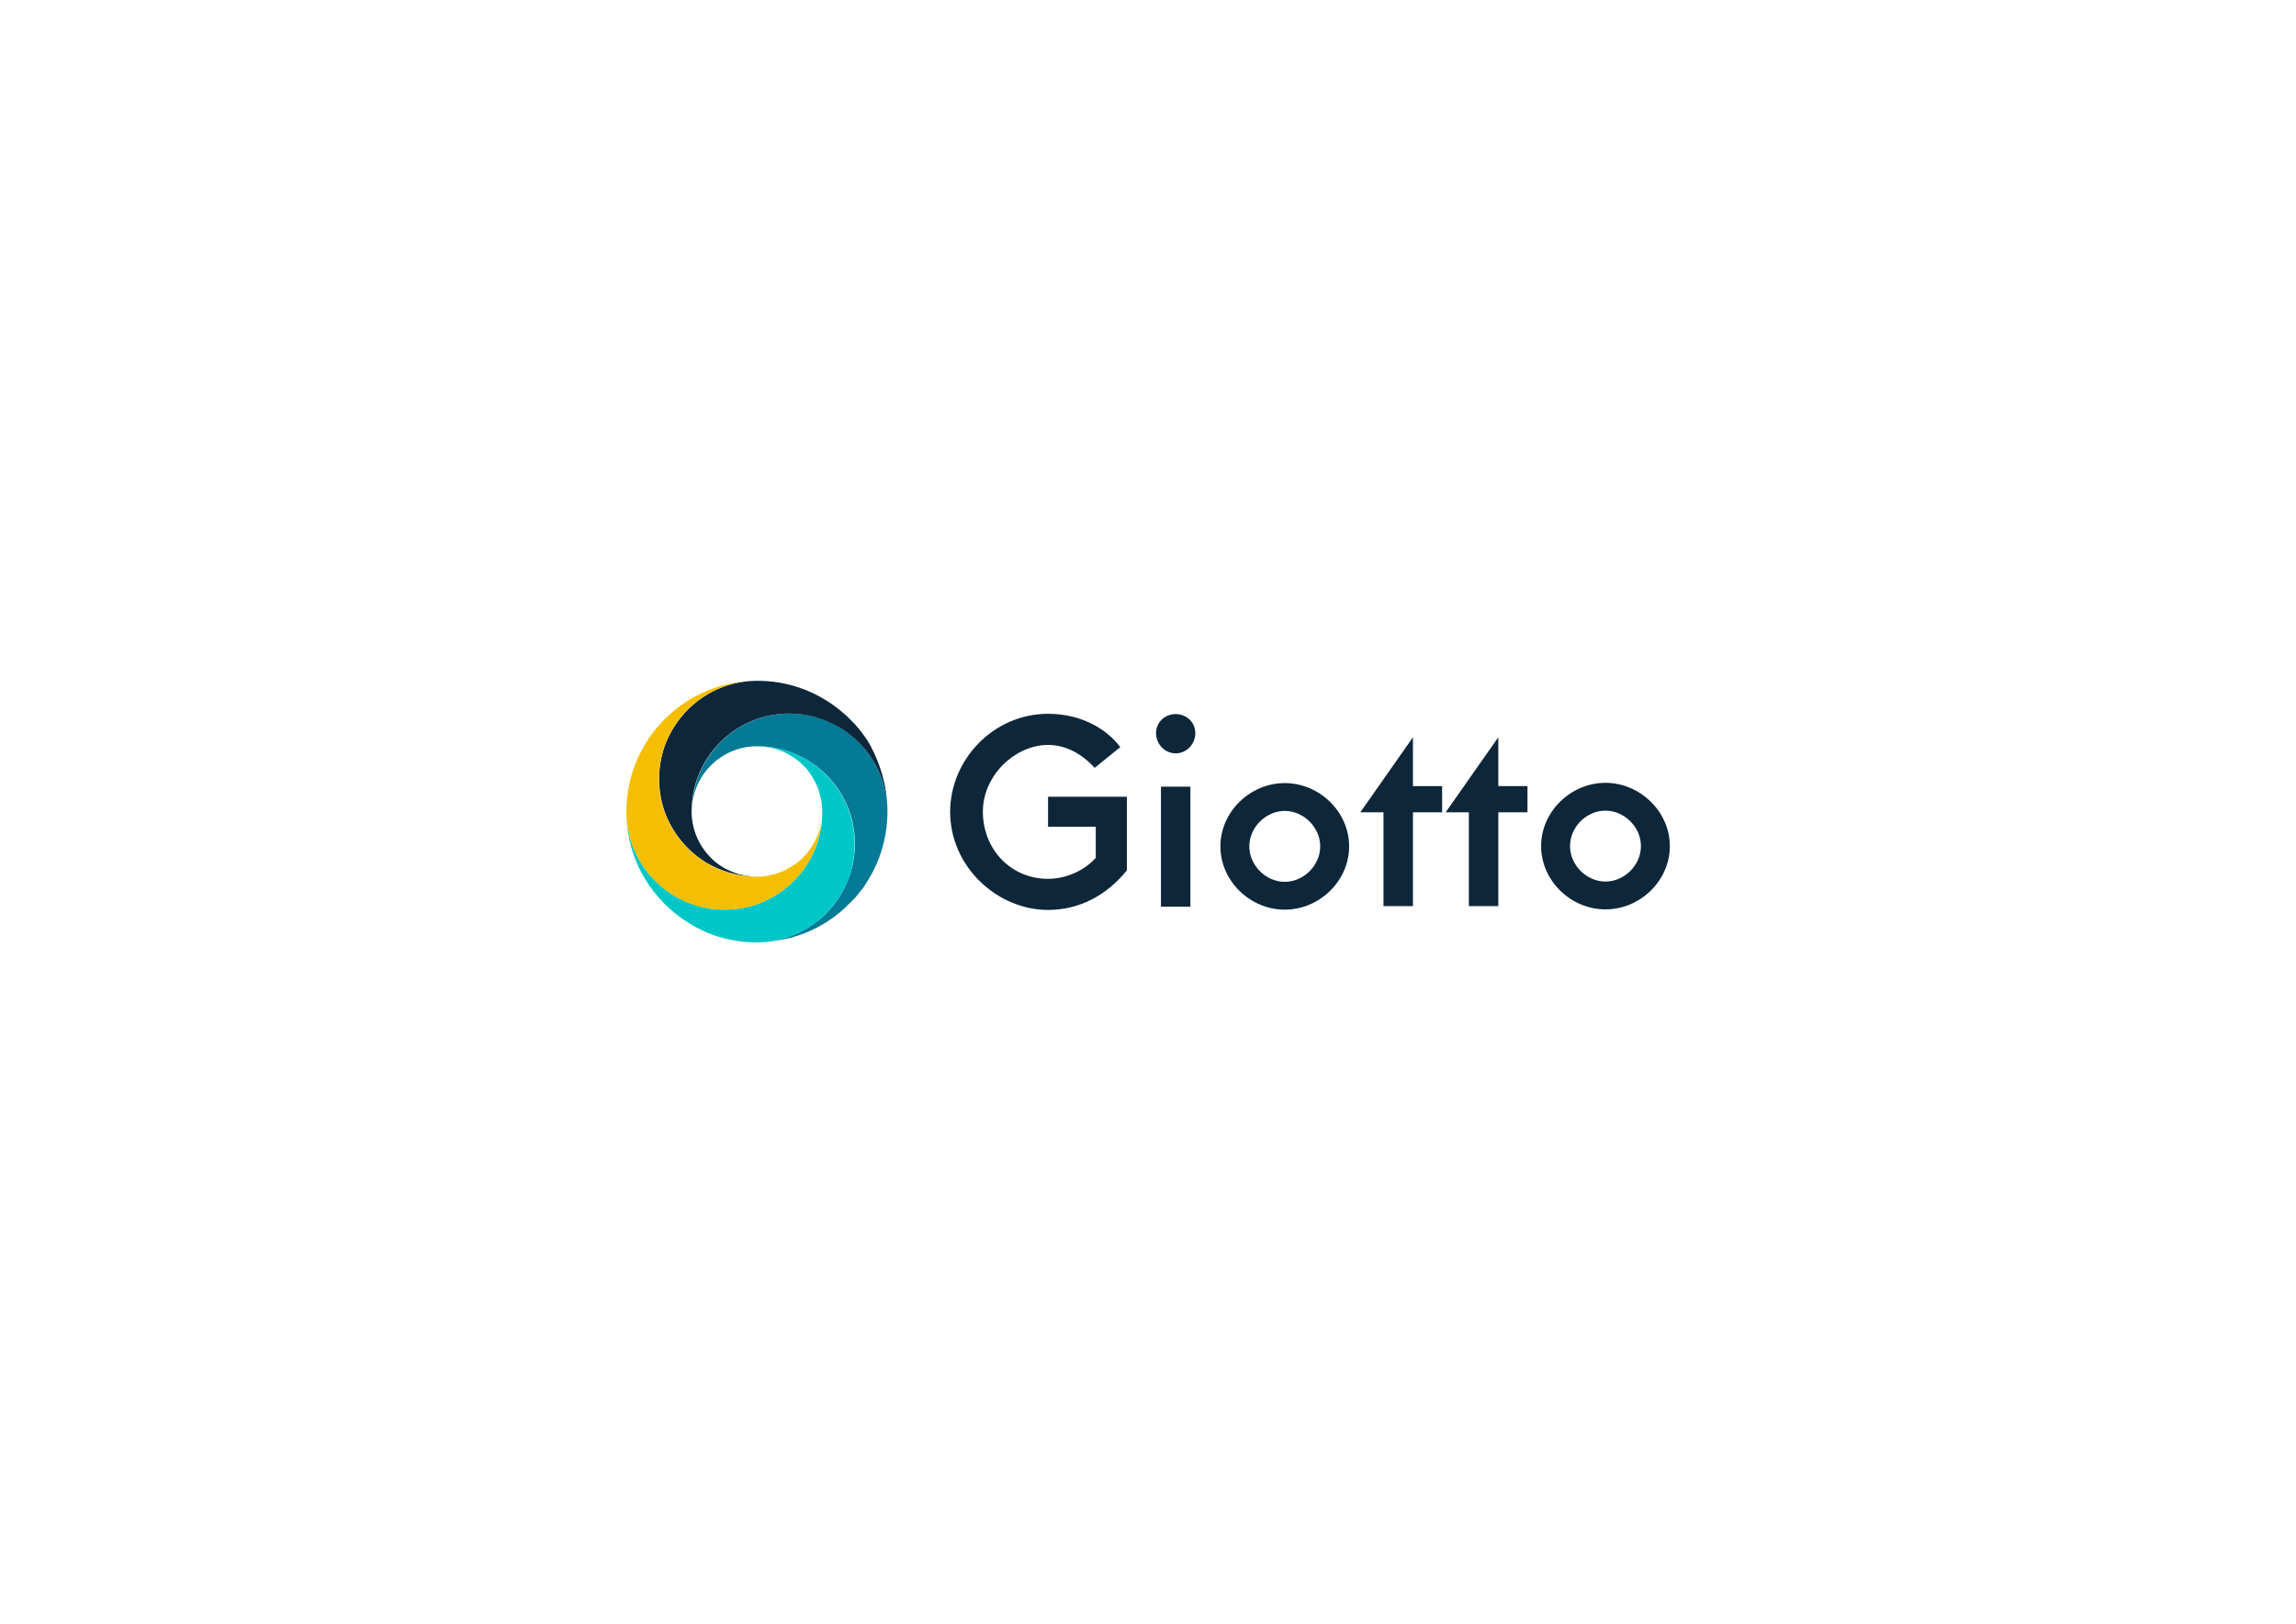
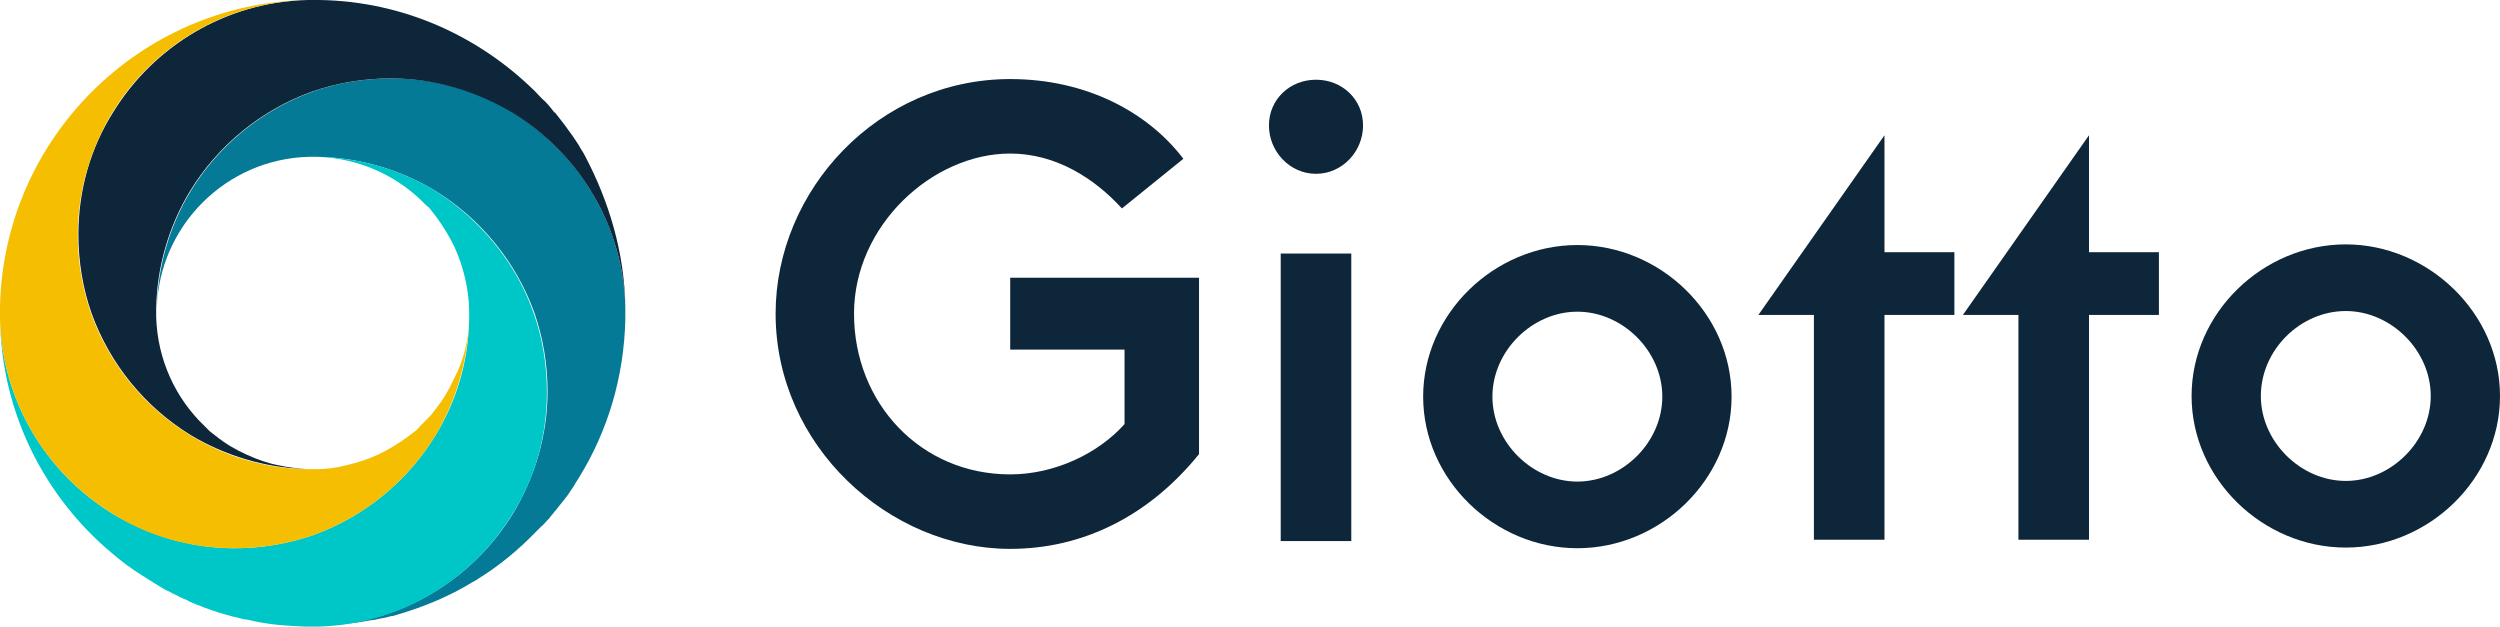
- <svg xmlns="http://www.w3.org/2000/svg" version="1.1" id="Livello_1" x="0px" y="0px" viewBox="0 0 841.9 595.3" style="enable-background:new 0 0 841.9 595.3;" xml:space="preserve">
-   <style type="text/css">
+ <svg xmlns="http://www.w3.org/2000/svg" height="95.9" width="382.6" xml:space="preserve" viewBox="0 0 382.6 95.9" y="0px" x="0px" id="Livello_1" version="1.1">
+   <defs id="defs108" />
+   <style id="style79" type="text/css">
	.st0{fill:#057A96;}
	.st1{fill:#0E2639;}
	.st2{fill:#00C7C7;}
	.st3{fill:#F6BE00;}
</style>
-   <g>
-     <path class="st0" d="M325.4,296.7c0,0.3,0,0.6,0,0.9c0,0.3,0,0.6,0,0.9c-0.2,8.8-2.7,17.1-7.1,24.2c-0.2,0.3-0.3,0.5-0.5,0.8   c-0.2,0.4-0.5,0.8-0.7,1.1c-0.3,0.5-0.6,0.9-1,1.4c-0.4,0.5-0.8,1-1.2,1.5c-0.1,0.2-0.3,0.3-0.4,0.5c-0.2,0.2-0.3,0.4-0.5,0.6   c-0.2,0.3-0.5,0.6-0.7,0.8c-0.3,0.3-0.5,0.6-0.8,0.8c-0.3,0.3-0.5,0.5-0.8,0.8c-2.6,2.7-5.5,5.1-8.7,7.1c-0.3,0.2-0.6,0.4-1,0.6   c-3.6,2.2-7.5,3.8-11.6,5c-0.3,0.1-0.6,0.2-0.9,0.2c-0.6,0.2-1.2,0.3-1.8,0.4c-0.4,0.1-0.8,0.2-1.1,0.2c-2.7,0.5-5.4,0.8-8.2,0.9   c12.6-0.3,23.6-7.1,29.8-17.2c3.3-5.5,5.3-11.9,5.3-18.7c0-4.2-0.7-8.2-2-12c-2.8-7.8-8.2-14.4-15.2-18.7   c-5.3-3.2-11.5-5.1-18.1-5.2c-0.2,0-0.4,0-0.6,0s-0.4,0-0.6,0c-12.7,0.3-23,10.6-23.3,23.3c0.1-6.6,2-12.8,5.2-18.1   c4.3-7,10.9-12.4,18.7-15.2c3.7-1.3,7.8-2,12-2c6.9,0,13.3,1.9,18.7,5.3C318.3,273.1,325.1,284.1,325.4,296.7z" />
-     <path class="st1" d="M325.4,296.7c-0.3-12.6-7.1-23.6-17.2-29.8c-5.5-3.3-11.9-5.3-18.7-5.3c-4.2,0-8.2,0.7-12,2   c-7.8,2.8-14.4,8.2-18.7,15.2c-3.2,5.3-5.1,11.5-5.2,18.1c0,0.2,0,0.4,0,0.6s0,0.4,0,0.6c0.2,6.6,3,12.5,7.4,16.7   c0.3,0.3,0.5,0.5,0.8,0.8c0.3,0.2,0.6,0.5,0.9,0.7c1.5,1.2,3,2.1,4.8,2.9c1.5,0.7,3.2,1.3,4.8,1.6c1.4,0.3,2.9,0.5,4.4,0.6   c-6.5-0.2-12.6-2.1-17.8-5.2c-7-4.3-12.4-10.9-15.2-18.7c-1.3-3.7-2-7.8-2-12c0-6.9,1.9-13.3,5.3-18.7   c6.2-10.1,17.2-16.9,29.8-17.2c0.3,0,0.6,0,0.9,0c0.3,0,0.6,0,0.9,0c12.9,0.2,24.5,5.6,33,14c0.5,0.5,1,1.1,1.6,1.6   c0.4,0.4,0.7,0.8,1.1,1.3c0.1,0.1,0.2,0.3,0.4,0.4c0.2,0.3,0.5,0.6,0.7,0.9c0.2,0.3,0.5,0.6,0.7,0.9c0.4,0.6,0.9,1.2,1.3,1.8   c0.2,0.3,0.4,0.6,0.6,0.9c0.2,0.3,0.4,0.6,0.6,1c0.2,0.3,0.4,0.6,0.6,1C322.9,280.4,325.3,288.3,325.4,296.7z" />
-     <path class="st2" d="M311.4,297.6c1.3,3.7,2,7.8,2,12c0,6.9-1.9,13.3-5.3,18.7c-6.2,10.1-17.2,16.9-29.8,17.2c-0.3,0-0.6,0-0.9,0   c-0.3,0-0.6,0-0.9,0c-2.8-0.1-5.6-0.3-8.2-0.9c-0.4-0.1-0.8-0.2-1.1-0.2c-0.6-0.1-1.1-0.3-1.7-0.4c-0.4-0.1-0.7-0.2-1.1-0.3   c-1.5-0.4-2.9-0.9-4.4-1.5c-0.5-0.2-1.1-0.4-1.6-0.7c-0.2-0.1-0.3-0.2-0.5-0.2c-0.3-0.2-0.7-0.3-1-0.5c-0.3-0.2-0.7-0.3-1-0.5   c-0.3-0.2-0.7-0.3-1-0.5c-0.2-0.1-0.3-0.2-0.5-0.3c-0.3-0.2-0.7-0.4-1-0.6c-0.6-0.4-1.3-0.8-1.9-1.2c-1.6-1-3.1-2.1-4.5-3.3   c-1.2-1-2.3-2-3.3-3c-8.5-8.5-13.8-20.1-14-33c0.3,12.6,7.1,23.6,17.2,29.8c5.5,3.3,11.9,5.3,18.7,5.3c4.2,0,8.2-0.7,12-2   c7.8-2.8,14.4-8.2,18.7-15.2c3.2-5.2,5.1-11.3,5.2-17.8c0-0.1,0-0.2,0-0.3c0-0.2,0-0.4,0-0.6s0-0.4,0-0.6c-0.1-3.4-0.9-6.6-2.2-9.5   c-0.8-1.7-1.8-3.3-2.9-4.8c-0.2-0.3-0.5-0.6-0.7-0.9c-0.2-0.3-0.5-0.6-0.8-0.8c-4.2-4.4-10.1-7.2-16.7-7.4c6.6,0.1,12.8,2,18.1,5.2   C303.2,283.2,308.7,289.8,311.4,297.6z" />
-     <path class="st3" d="M301.5,298.5c-0.2,6.5-2.1,12.6-5.2,17.8c-4.3,7-10.9,12.4-18.7,15.2c-3.7,1.3-7.8,2-12,2   c-6.9,0-13.3-1.9-18.7-5.3c-10.1-6.2-16.9-17.2-17.2-29.8c0-0.3,0-0.6,0-0.9c0-0.3,0-0.6,0-0.9c0.5-25.7,21.3-46.5,47-47   c-12.6,0.3-23.6,7.1-29.8,17.2c-3.3,5.5-5.3,11.9-5.3,18.7c0,4.2,0.7,8.2,2,12c2.8,7.8,8.2,14.4,15.2,18.7   c5.2,3.2,11.3,5.1,17.8,5.2c0.1,0,0.2,0,0.3,0c0.2,0,0.4,0,0.6,0s0.4,0,0.6,0c1.6,0,3.1-0.2,4.6-0.6c1.7-0.4,3.3-0.9,4.8-1.6   c1.7-0.8,3.3-1.8,4.8-2.9c0.3-0.2,0.6-0.5,0.9-0.7c0.3-0.2,0.6-0.5,0.8-0.8c0.3-0.3,0.5-0.5,0.8-0.8c0.3-0.3,0.5-0.5,0.8-0.8   c0.2-0.3,0.5-0.6,0.7-0.9c1.2-1.5,2.1-3,2.9-4.8C300.6,304.9,301.4,301.8,301.5,298.5z" />
+   <g transform="translate(-229.7,-249.6)" id="g89">
+     <path id="path81" d="m 325.4,296.7 c 0,0.3 0,0.6 0,0.9 0,0.3 0,0.6 0,0.9 -0.2,8.8 -2.7,17.1 -7.1,24.2 -0.2,0.3 -0.3,0.5 -0.5,0.8 -0.2,0.4 -0.5,0.8 -0.7,1.1 -0.3,0.5 -0.6,0.9 -1,1.4 -0.4,0.5 -0.8,1 -1.2,1.5 -0.1,0.2 -0.3,0.3 -0.4,0.5 -0.2,0.2 -0.3,0.4 -0.5,0.6 -0.2,0.3 -0.5,0.6 -0.7,0.8 -0.3,0.3 -0.5,0.6 -0.8,0.8 -0.3,0.3 -0.5,0.5 -0.8,0.8 -2.6,2.7 -5.5,5.1 -8.7,7.1 -0.3,0.2 -0.6,0.4 -1,0.6 -3.6,2.2 -7.5,3.8 -11.6,5 -0.3,0.1 -0.6,0.2 -0.9,0.2 -0.6,0.2 -1.2,0.3 -1.8,0.4 -0.4,0.1 -0.8,0.2 -1.1,0.2 -2.7,0.5 -5.4,0.8 -8.2,0.9 12.6,-0.3 23.6,-7.1 29.8,-17.2 3.3,-5.5 5.3,-11.9 5.3,-18.7 0,-4.2 -0.7,-8.2 -2,-12 -2.8,-7.8 -8.2,-14.4 -15.2,-18.7 -5.3,-3.2 -11.5,-5.1 -18.1,-5.2 -0.2,0 -0.4,0 -0.6,0 -0.2,0 -0.4,0 -0.6,0 -12.7,0.3 -23,10.6 -23.3,23.3 0.1,-6.6 2,-12.8 5.2,-18.1 4.3,-7 10.9,-12.4 18.7,-15.2 3.7,-1.3 7.8,-2 12,-2 6.9,0 13.3,1.9 18.7,5.3 10,6.2 16.8,17.2 17.1,29.8 z" class="st0" />
+     <path id="path83" d="m 325.4,296.7 c -0.3,-12.6 -7.1,-23.6 -17.2,-29.8 -5.5,-3.3 -11.9,-5.3 -18.7,-5.3 -4.2,0 -8.2,0.7 -12,2 -7.8,2.8 -14.4,8.2 -18.7,15.2 -3.2,5.3 -5.1,11.5 -5.2,18.1 0,0.2 0,0.4 0,0.6 0,0.2 0,0.4 0,0.6 0.2,6.6 3,12.5 7.4,16.7 0.3,0.3 0.5,0.5 0.8,0.8 0.3,0.2 0.6,0.5 0.9,0.7 1.5,1.2 3,2.1 4.8,2.9 1.5,0.7 3.2,1.3 4.8,1.6 1.4,0.3 2.9,0.5 4.4,0.6 -6.5,-0.2 -12.6,-2.1 -17.8,-5.2 -7,-4.3 -12.4,-10.9 -15.2,-18.7 -1.3,-3.7 -2,-7.8 -2,-12 0,-6.9 1.9,-13.3 5.3,-18.7 6.2,-10.1 17.2,-16.9 29.8,-17.2 0.3,0 0.6,0 0.9,0 0.3,0 0.6,0 0.9,0 12.9,0.2 24.5,5.6 33,14 0.5,0.5 1,1.1 1.6,1.6 0.4,0.4 0.7,0.8 1.1,1.3 0.1,0.1 0.2,0.3 0.4,0.4 0.2,0.3 0.5,0.6 0.7,0.9 0.2,0.3 0.5,0.6 0.7,0.9 0.4,0.6 0.9,1.2 1.3,1.8 0.2,0.3 0.4,0.6 0.6,0.9 0.2,0.3 0.4,0.6 0.6,1 0.2,0.3 0.4,0.6 0.6,1 3.7,7 6.1,14.9 6.2,23.3 z" class="st1" />
+     <path id="path85" d="m 311.4,297.6 c 1.3,3.7 2,7.8 2,12 0,6.9 -1.9,13.3 -5.3,18.7 -6.2,10.1 -17.2,16.9 -29.8,17.2 -0.3,0 -0.6,0 -0.9,0 -0.3,0 -0.6,0 -0.9,0 -2.8,-0.1 -5.6,-0.3 -8.2,-0.9 -0.4,-0.1 -0.8,-0.2 -1.1,-0.2 -0.6,-0.1 -1.1,-0.3 -1.7,-0.4 -0.4,-0.1 -0.7,-0.2 -1.1,-0.3 -1.5,-0.4 -2.9,-0.9 -4.4,-1.5 -0.5,-0.2 -1.1,-0.4 -1.6,-0.7 -0.2,-0.1 -0.3,-0.2 -0.5,-0.2 -0.3,-0.2 -0.7,-0.3 -1,-0.5 -0.3,-0.2 -0.7,-0.3 -1,-0.5 -0.3,-0.2 -0.7,-0.3 -1,-0.5 -0.2,-0.1 -0.3,-0.2 -0.5,-0.3 -0.3,-0.2 -0.7,-0.4 -1,-0.6 -0.6,-0.4 -1.3,-0.8 -1.9,-1.2 -1.6,-1 -3.1,-2.1 -4.5,-3.3 -1.2,-1 -2.3,-2 -3.3,-3 -8.5,-8.5 -13.8,-20.1 -14,-33 0.3,12.6 7.1,23.6 17.2,29.8 5.5,3.3 11.9,5.3 18.7,5.3 4.2,0 8.2,-0.7 12,-2 7.8,-2.8 14.4,-8.2 18.7,-15.2 3.2,-5.2 5.1,-11.3 5.2,-17.8 0,-0.1 0,-0.2 0,-0.3 0,-0.2 0,-0.4 0,-0.6 0,-0.2 0,-0.4 0,-0.6 -0.1,-3.4 -0.9,-6.6 -2.2,-9.5 -0.8,-1.7 -1.8,-3.3 -2.9,-4.8 -0.2,-0.3 -0.5,-0.6 -0.7,-0.9 -0.2,-0.3 -0.5,-0.6 -0.8,-0.8 -4.2,-4.4 -10.1,-7.2 -16.7,-7.4 6.6,0.1 12.8,2 18.1,5.2 6.9,4.4 12.4,11 15.1,18.8 z" class="st2" />
+     <path id="path87" d="m 301.5,298.5 c -0.2,6.5 -2.1,12.6 -5.2,17.8 -4.3,7 -10.9,12.4 -18.7,15.2 -3.7,1.3 -7.8,2 -12,2 -6.9,0 -13.3,-1.9 -18.7,-5.3 C 236.8,322 230,311 229.7,298.4 c 0,-0.3 0,-0.6 0,-0.9 0,-0.3 0,-0.6 0,-0.9 0.5,-25.7 21.3,-46.5 47,-47 -12.6,0.3 -23.6,7.1 -29.8,17.2 -3.3,5.5 -5.3,11.9 -5.3,18.7 0,4.2 0.7,8.2 2,12 2.8,7.8 8.2,14.4 15.2,18.7 5.2,3.2 11.3,5.1 17.8,5.2 0.1,0 0.2,0 0.3,0 0.2,0 0.4,0 0.6,0 0.2,0 0.4,0 0.6,0 1.6,0 3.1,-0.2 4.6,-0.6 1.7,-0.4 3.3,-0.9 4.8,-1.6 1.7,-0.8 3.3,-1.8 4.8,-2.9 0.3,-0.2 0.6,-0.5 0.9,-0.7 0.3,-0.2 0.6,-0.5 0.8,-0.8 0.3,-0.3 0.5,-0.5 0.8,-0.8 0.3,-0.3 0.5,-0.5 0.8,-0.8 0.2,-0.3 0.5,-0.6 0.7,-0.9 1.2,-1.5 2.1,-3 2.9,-4.8 1.4,-2.6 2.2,-5.7 2.3,-9 z" class="st3" />
  </g>
-   <g>
-     <path class="st1" d="M413.2,319.1c-7.7,9.5-17.8,14.5-28.9,14.5c-18.5,0-35.9-15.7-35.9-36c0-18.9,15.7-35.9,35.9-35.9   c11.7,0,21.1,5.1,26.5,12.2l-9.4,7.6c-4.2-4.6-10.1-8.4-17.1-8.4c-11.9,0-23.9,11-23.9,24.5c0,13.7,10.2,24.6,23.9,24.6   c6.8,0,13.5-3.2,17.5-7.7l0-11.4l-17.5,0l0-11l28.9,0L413.2,319.1z" />
-     <path class="st1" d="M438.3,268.8c0,4-3.2,7.4-7.2,7.4c-4,0-7.2-3.4-7.2-7.4c0-4,3.2-7,7.2-7C435.1,261.8,438.3,264.8,438.3,268.8z    M425.7,332.4l0-44l10.8,0l0,44L425.7,332.4z" />
-     <path class="st1" d="M494.7,310.3c0,12.7-10.9,23.2-23.6,23.2c-12.7,0-23.6-10.5-23.6-23.2c0-12.7,10.9-23.2,23.6-23.2   C483.8,287.1,494.7,297.6,494.7,310.3z M458.1,310.3c0,7,6.1,13,13,13c6.9,0,13-6,13-13c0-7-6.1-13-13-13   C464.2,297.3,458.1,303.3,458.1,310.3z" />
-     <path class="st1" d="M528.8,288.2l0,9.6l-10.7,0l0,34.4l-10.8,0l0-34.4l-8.5,0l19.3-27.5l0,17.9L528.8,288.2z" />
-     <path class="st1" d="M560.1,288.2l0,9.6l-10.7,0l0,34.4l-10.8,0l0-34.4l-8.5,0l19.3-27.5l0,17.9L560.1,288.2z" />
-     <path class="st1" d="M612.3,310.2c0,12.7-10.9,23.2-23.6,23.2c-12.7,0-23.6-10.5-23.6-23.2c0-12.7,10.9-23.2,23.6-23.2   C601.3,287,612.3,297.5,612.3,310.2z M575.7,310.2c0,7,6.1,13,13,13c6.9,0,13-6,13-13c0-7-6.1-13-13-13   C581.7,297.2,575.7,303.2,575.7,310.2z" />
+   <g transform="translate(-229.7,-249.6)" id="g103">
+     <path id="path91" d="m 413.2,319.1 c -7.7,9.5 -17.8,14.5 -28.9,14.5 -18.5,0 -35.9,-15.7 -35.9,-36 0,-18.9 15.7,-35.9 35.9,-35.9 11.7,0 21.1,5.1 26.5,12.2 l -9.4,7.6 c -4.2,-4.6 -10.1,-8.4 -17.1,-8.4 -11.9,0 -23.9,11 -23.9,24.5 0,13.7 10.2,24.6 23.9,24.6 6.8,0 13.5,-3.2 17.5,-7.7 v -11.4 h -17.5 v -11 h 28.9 z" class="st1" />
+     <path id="path93" d="m 438.3,268.8 c 0,4 -3.2,7.4 -7.2,7.4 -4,0 -7.2,-3.4 -7.2,-7.4 0,-4 3.2,-7 7.2,-7 4,0 7.2,3 7.2,7 z m -12.6,63.6 v -44 h 10.8 v 44 z" class="st1" />
+     <path id="path95" d="m 494.7,310.3 c 0,12.7 -10.9,23.2 -23.6,23.2 -12.7,0 -23.6,-10.5 -23.6,-23.2 0,-12.7 10.9,-23.2 23.6,-23.2 12.7,0 23.6,10.5 23.6,23.2 z m -36.6,0 c 0,7 6.1,13 13,13 6.9,0 13,-6 13,-13 0,-7 -6.1,-13 -13,-13 -6.9,0 -13,6 -13,13 z" class="st1" />
+     <path id="path97" d="m 528.8,288.2 v 9.6 h -10.7 v 34.4 h -10.8 v -34.4 h -8.5 l 19.3,-27.5 v 17.9 z" class="st1" />
+     <path id="path99" d="m 560.1,288.2 v 9.6 h -10.7 v 34.4 h -10.8 v -34.4 h -8.5 l 19.3,-27.5 v 17.9 z" class="st1" />
+     <path id="path101" d="m 612.3,310.2 c 0,12.7 -10.9,23.2 -23.6,23.2 -12.7,0 -23.6,-10.5 -23.6,-23.2 0,-12.7 10.9,-23.2 23.6,-23.2 12.6,0 23.6,10.5 23.6,23.2 z m -36.6,0 c 0,7 6.1,13 13,13 6.9,0 13,-6 13,-13 0,-7 -6.1,-13 -13,-13 -7,0 -13,6 -13,13 z" class="st1" />
  </g>
</svg>
